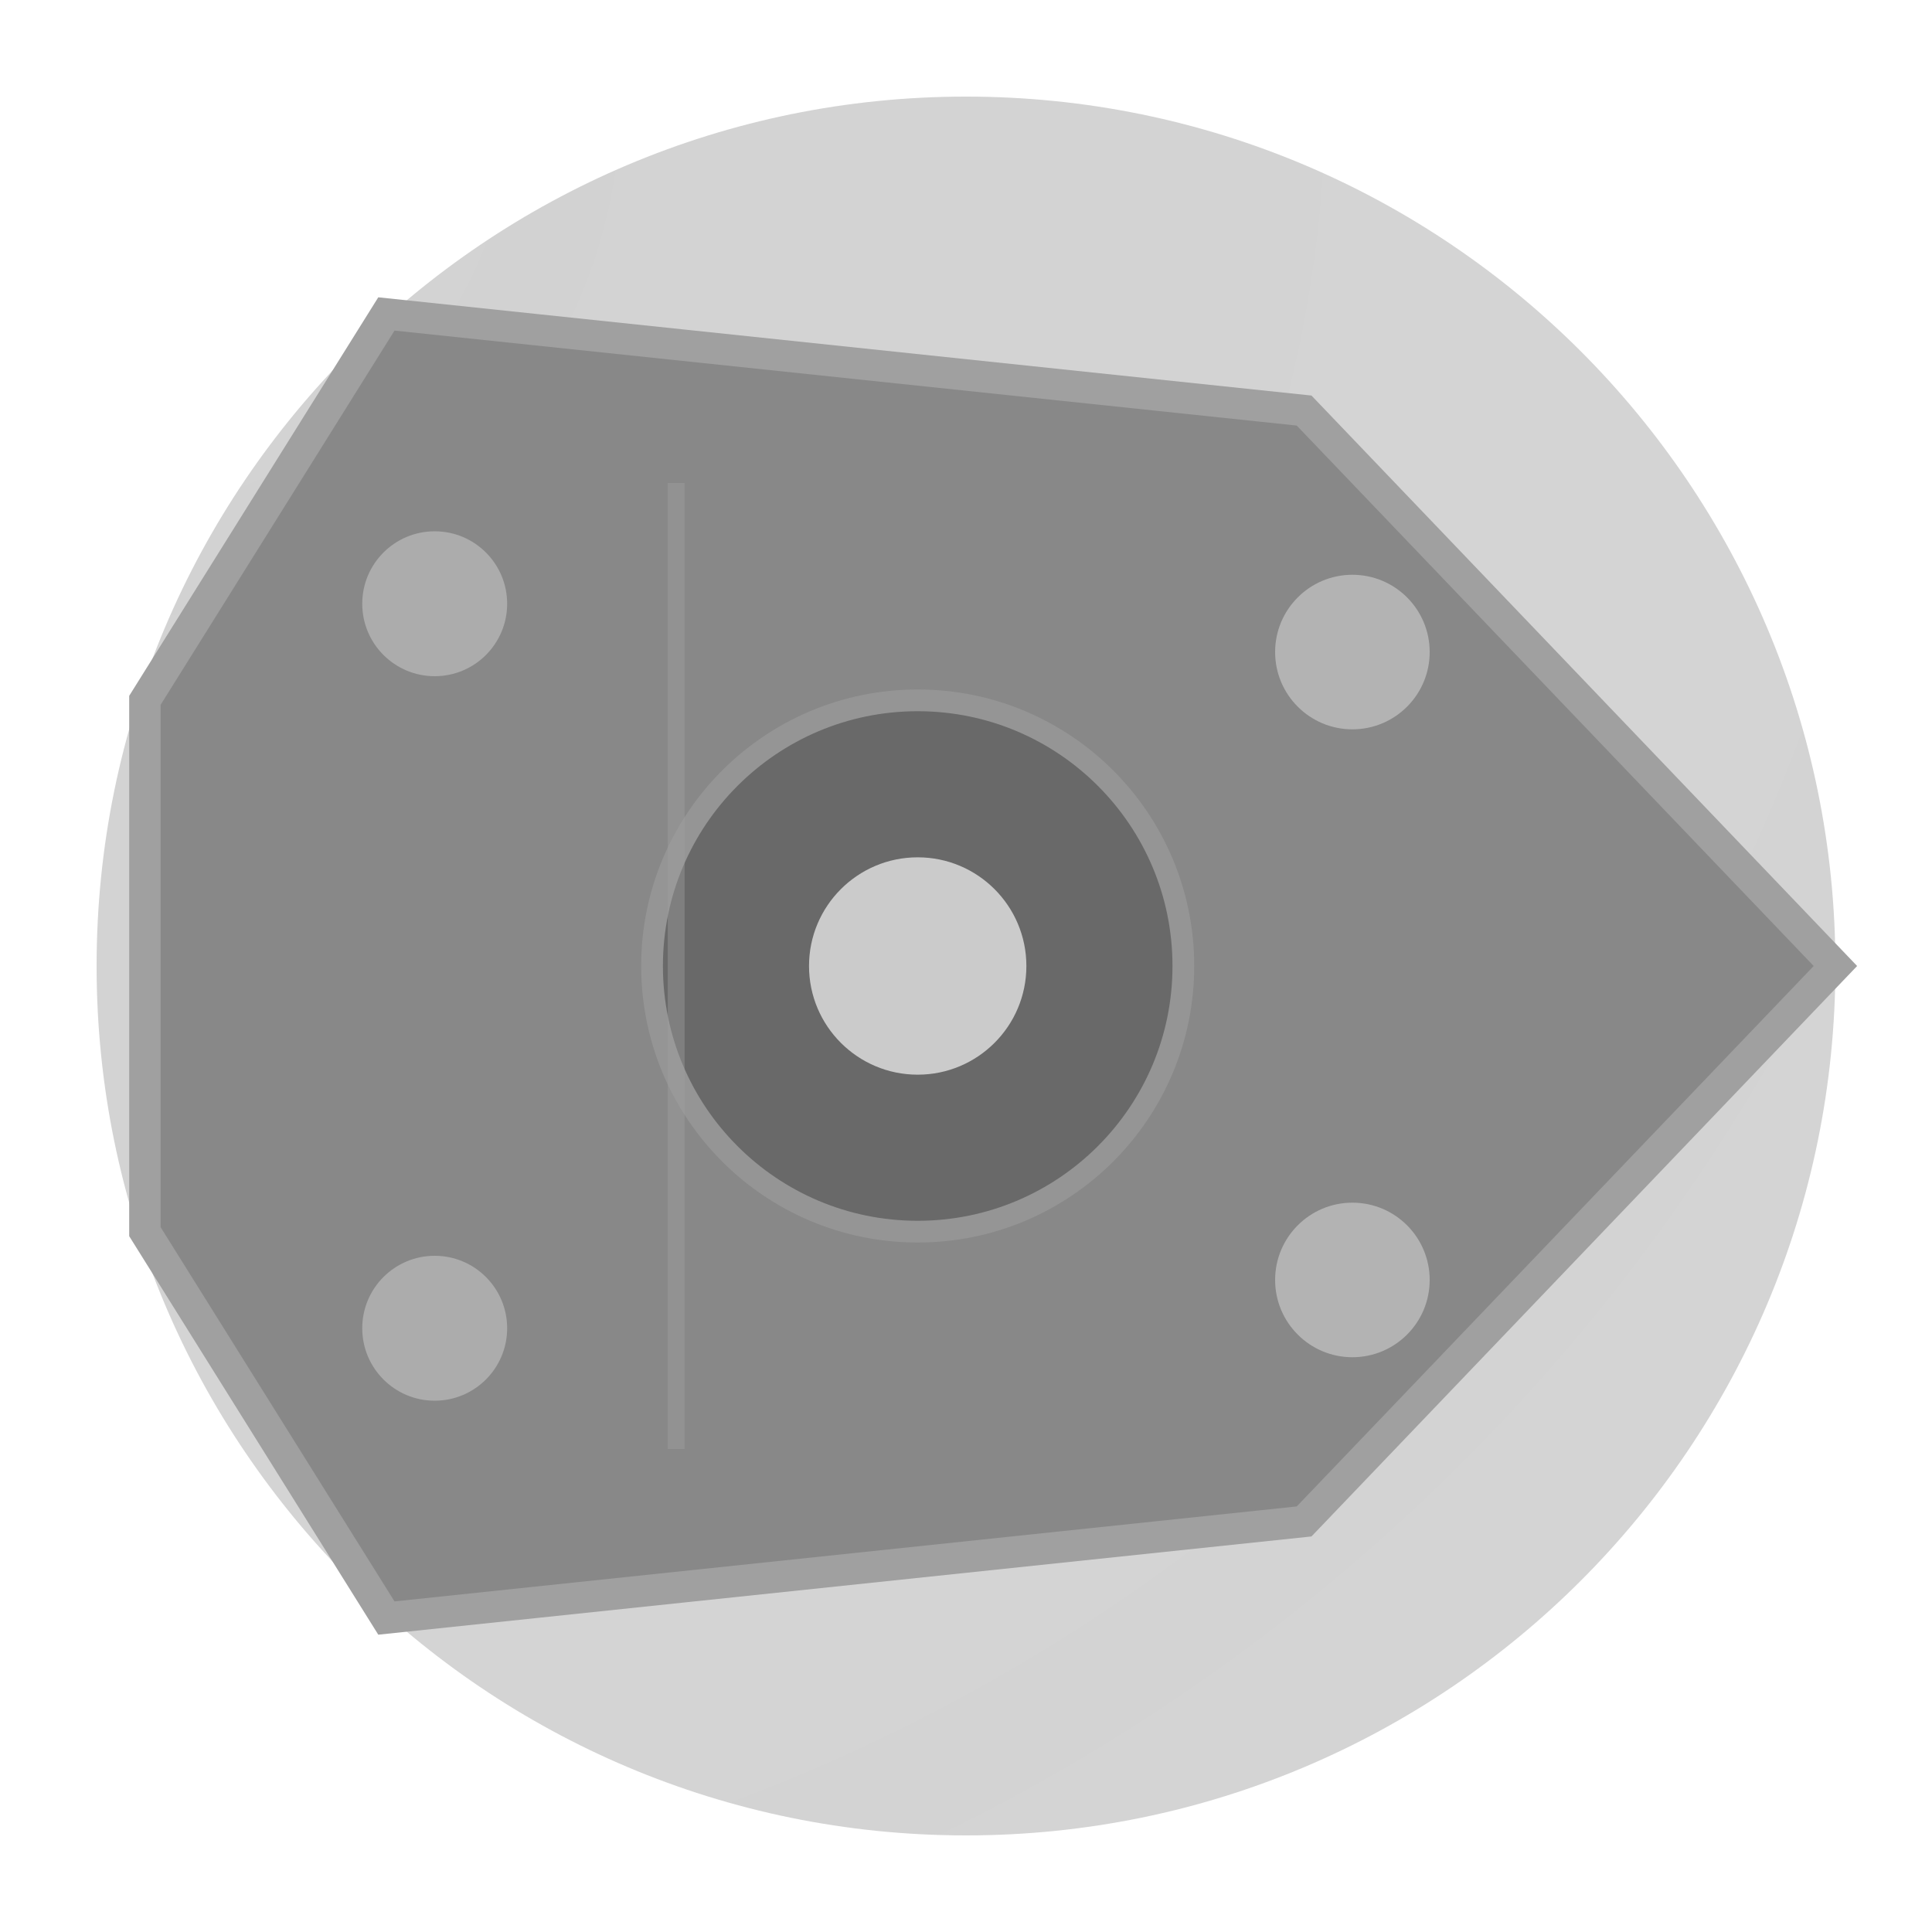
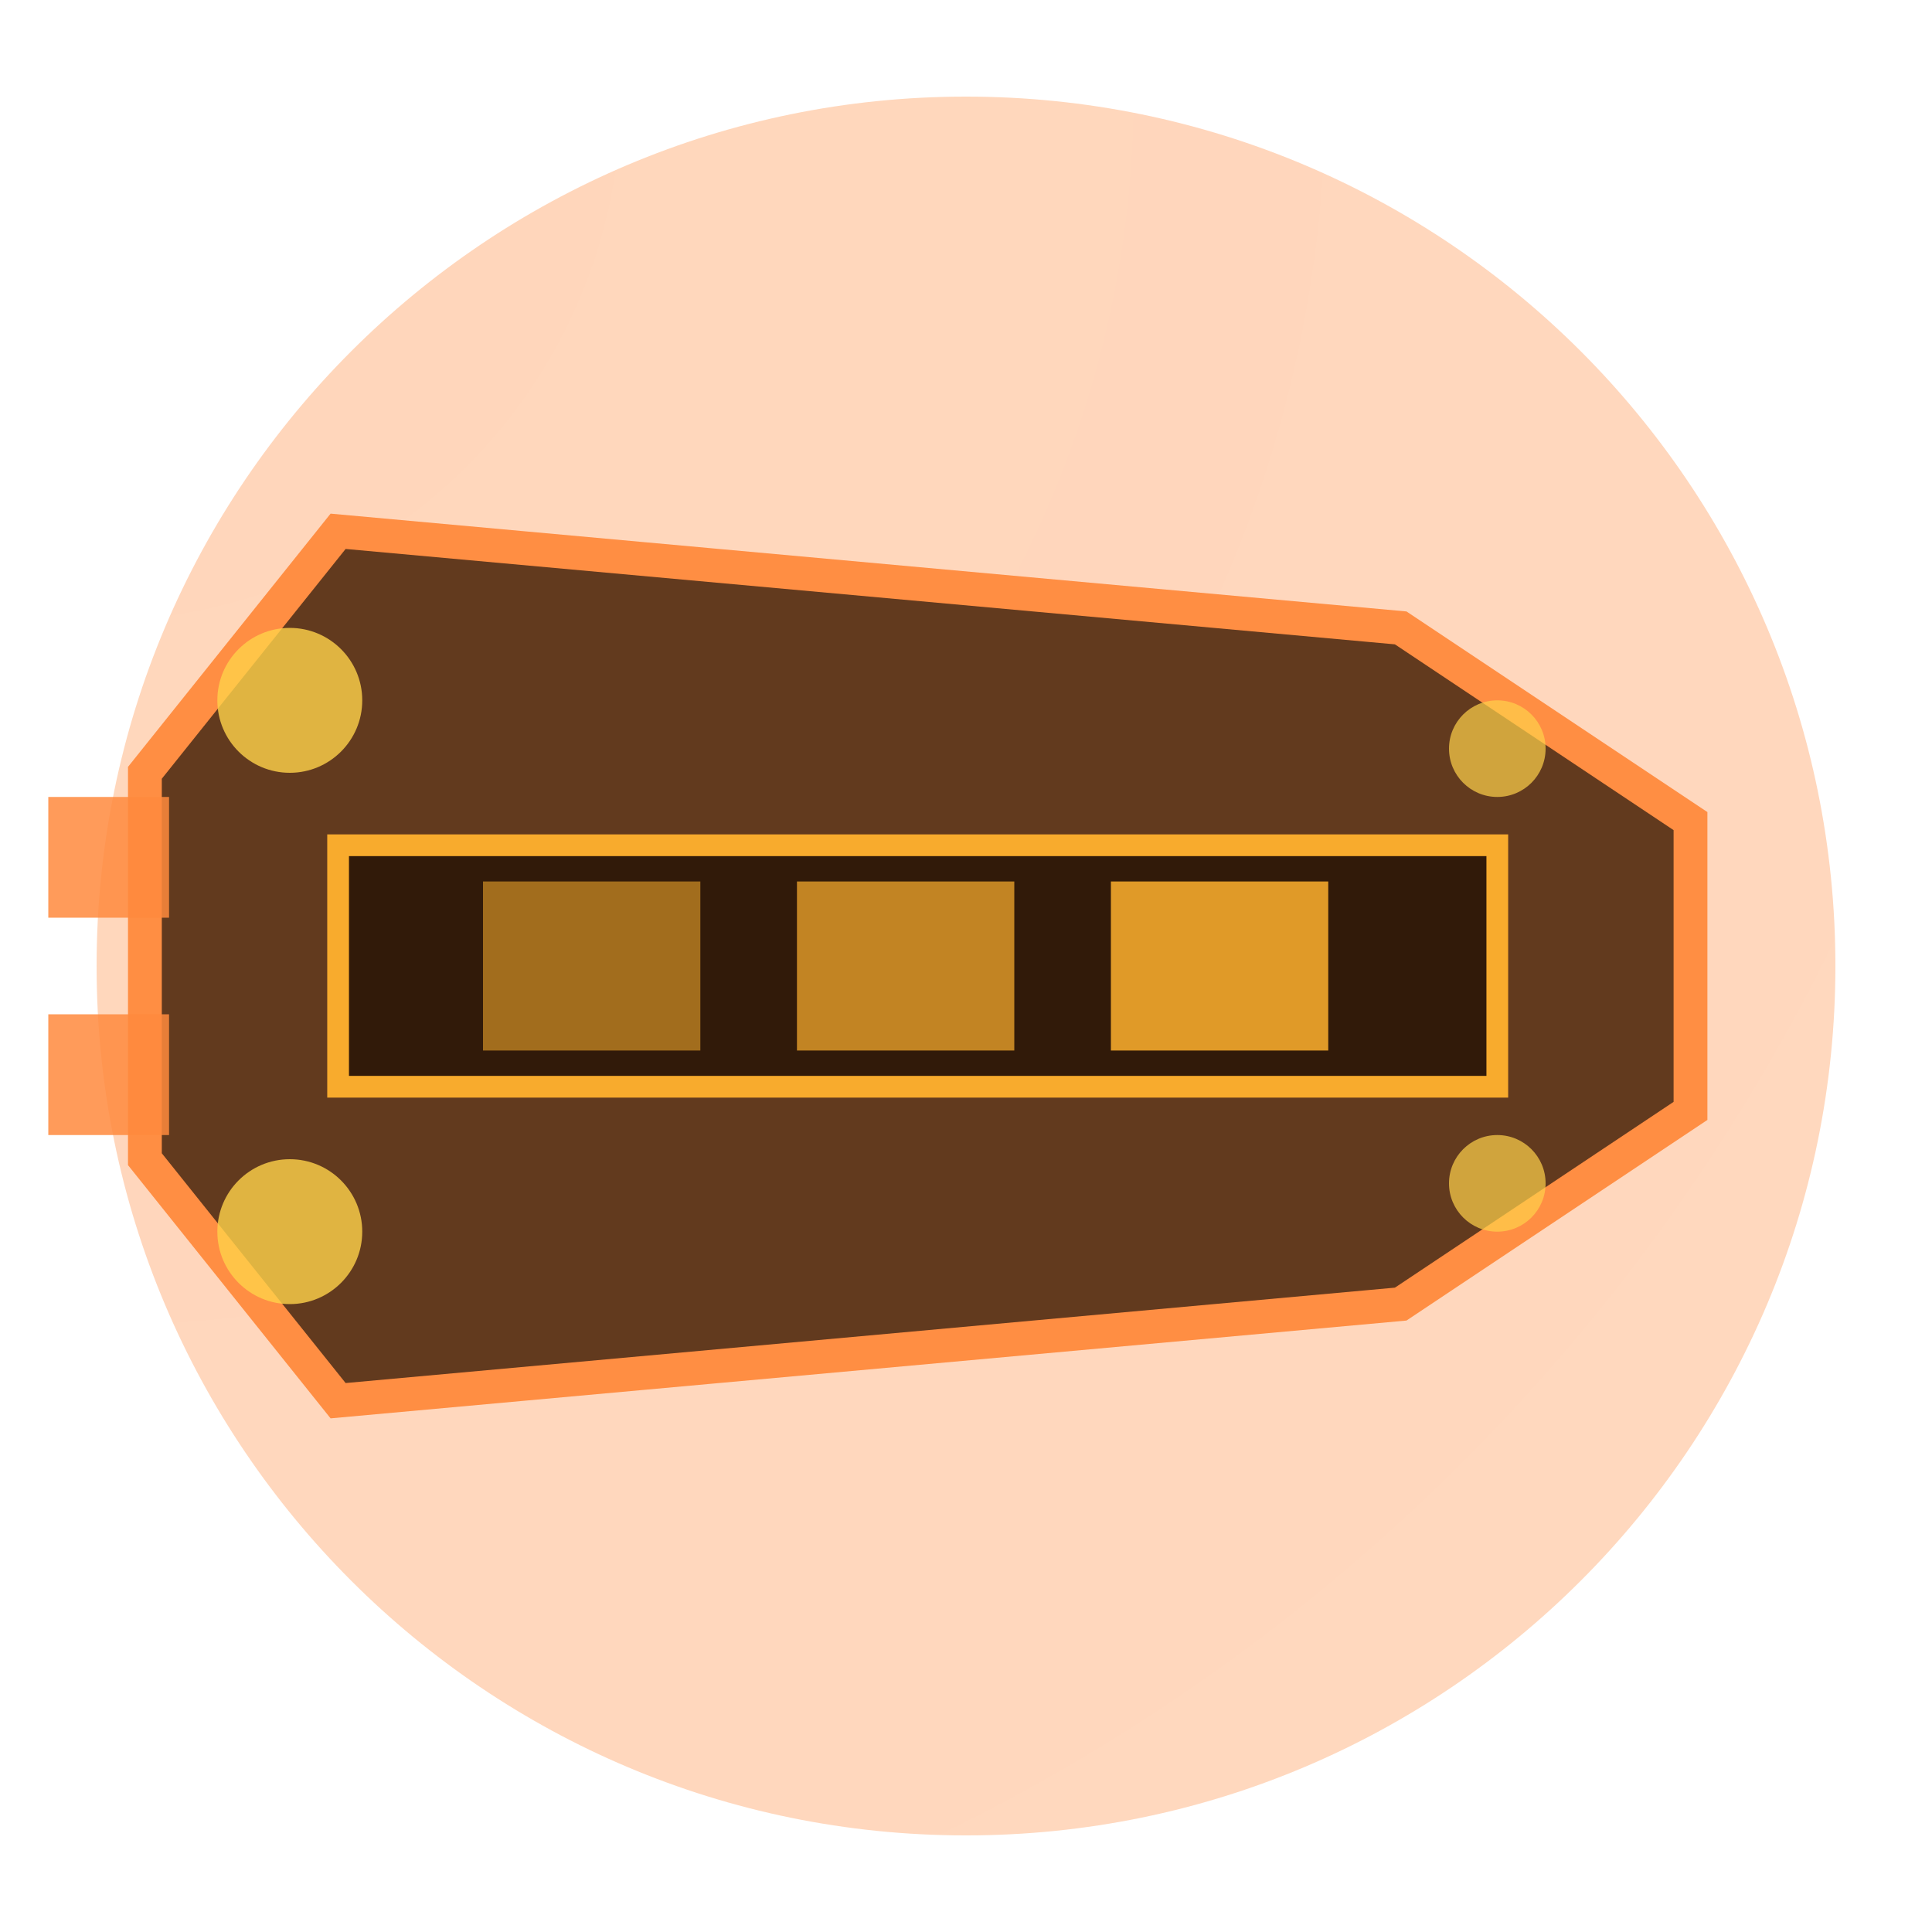
<svg xmlns="http://www.w3.org/2000/svg" viewBox="-40 -40 80 80">
  <defs>
    <radialGradient id="g" cx="0" cy="0" r="36">
-       <stop offset="0%" stop-color="#808080" stop-opacity="0.35" />
-       <stop offset="100%" stop-color="#808080" stop-opacity="0" />
+       <stop offset="0%" stop-color="#ff8a3d" stop-opacity="0.35" />
+       <stop offset="100%" stop-color="#ff8a3d" stop-opacity="0" />
    </radialGradient>
  </defs>
  <circle cx="0" cy="0" r="36" fill="url(#g)" />
-   <polygon points="36,0 14,-23 -24,-27 -34,-11 -34,11 -24,27 14,23" fill="#808080" opacity="0.9" />
-   <polygon points="36,0 14,-23 -24,-27 -34,-11 -34,11 -24,27 14,23" fill="none" stroke="#a0a0a0" stroke-width="1.3" />
-   <circle cx="-2" cy="0" r="11" fill="#505050" opacity="0.55" stroke="#a0a0a0" stroke-width="0.9" />
-   <circle cx="-2" cy="0" r="4.5" fill="#d0d0d0" opacity="0.95" />
-   <circle cx="16" cy="-13" r="3.2" fill="#d0d0d0" opacity="0.6" />
-   <circle cx="16" cy="13" r="3.2" fill="#d0d0d0" opacity="0.6" />
-   <circle cx="-22" cy="-15" r="3" fill="#d0d0d0" opacity="0.5" />
-   <circle cx="-22" cy="15" r="3" fill="#d0d0d0" opacity="0.5" />
-   <line x1="-12" y1="-20" x2="-12" y2="20" stroke="#a0a0a0" stroke-width="0.7" opacity="0.4" />
+   <polygon points="30,-6 30,6 18,14 -26,18 -34,8 -34,-8 -26,-18 18,-14" fill="#5a3216" opacity="0.95" stroke="#ff8a3d" stroke-width="1.4" />
+   <rect x="-26" y="-5" width="48" height="10" fill="#2e1808" stroke="#ffb02e" stroke-width="0.9" opacity="0.95" />
+   <rect x="-20" y="-3.5" width="9" height="7" fill="#ffb02e" opacity="0.55" />
+   <rect x="-7" y="-3.5" width="9" height="7" fill="#ffb02e" opacity="0.7" />
+   <rect x="6" y="-3.5" width="9" height="7" fill="#ffb02e" opacity="0.85" />
+   <circle cx="-28" cy="-11" r="3" fill="#ffd24a" opacity="0.8" />
+   <circle cx="-28" cy="11" r="3" fill="#ffd24a" opacity="0.8" />
+   <circle cx="22" cy="-9" r="2" fill="#ffd24a" opacity="0.7" />
+   <circle cx="22" cy="9" r="2" fill="#ffd24a" opacity="0.7" />
+   <rect x="-38" y="-7" width="5" height="5" fill="#ff8a3d" opacity="0.85" />
+   <rect x="-38" y="2" width="5" height="5" fill="#ff8a3d" opacity="0.85" />
</svg>
